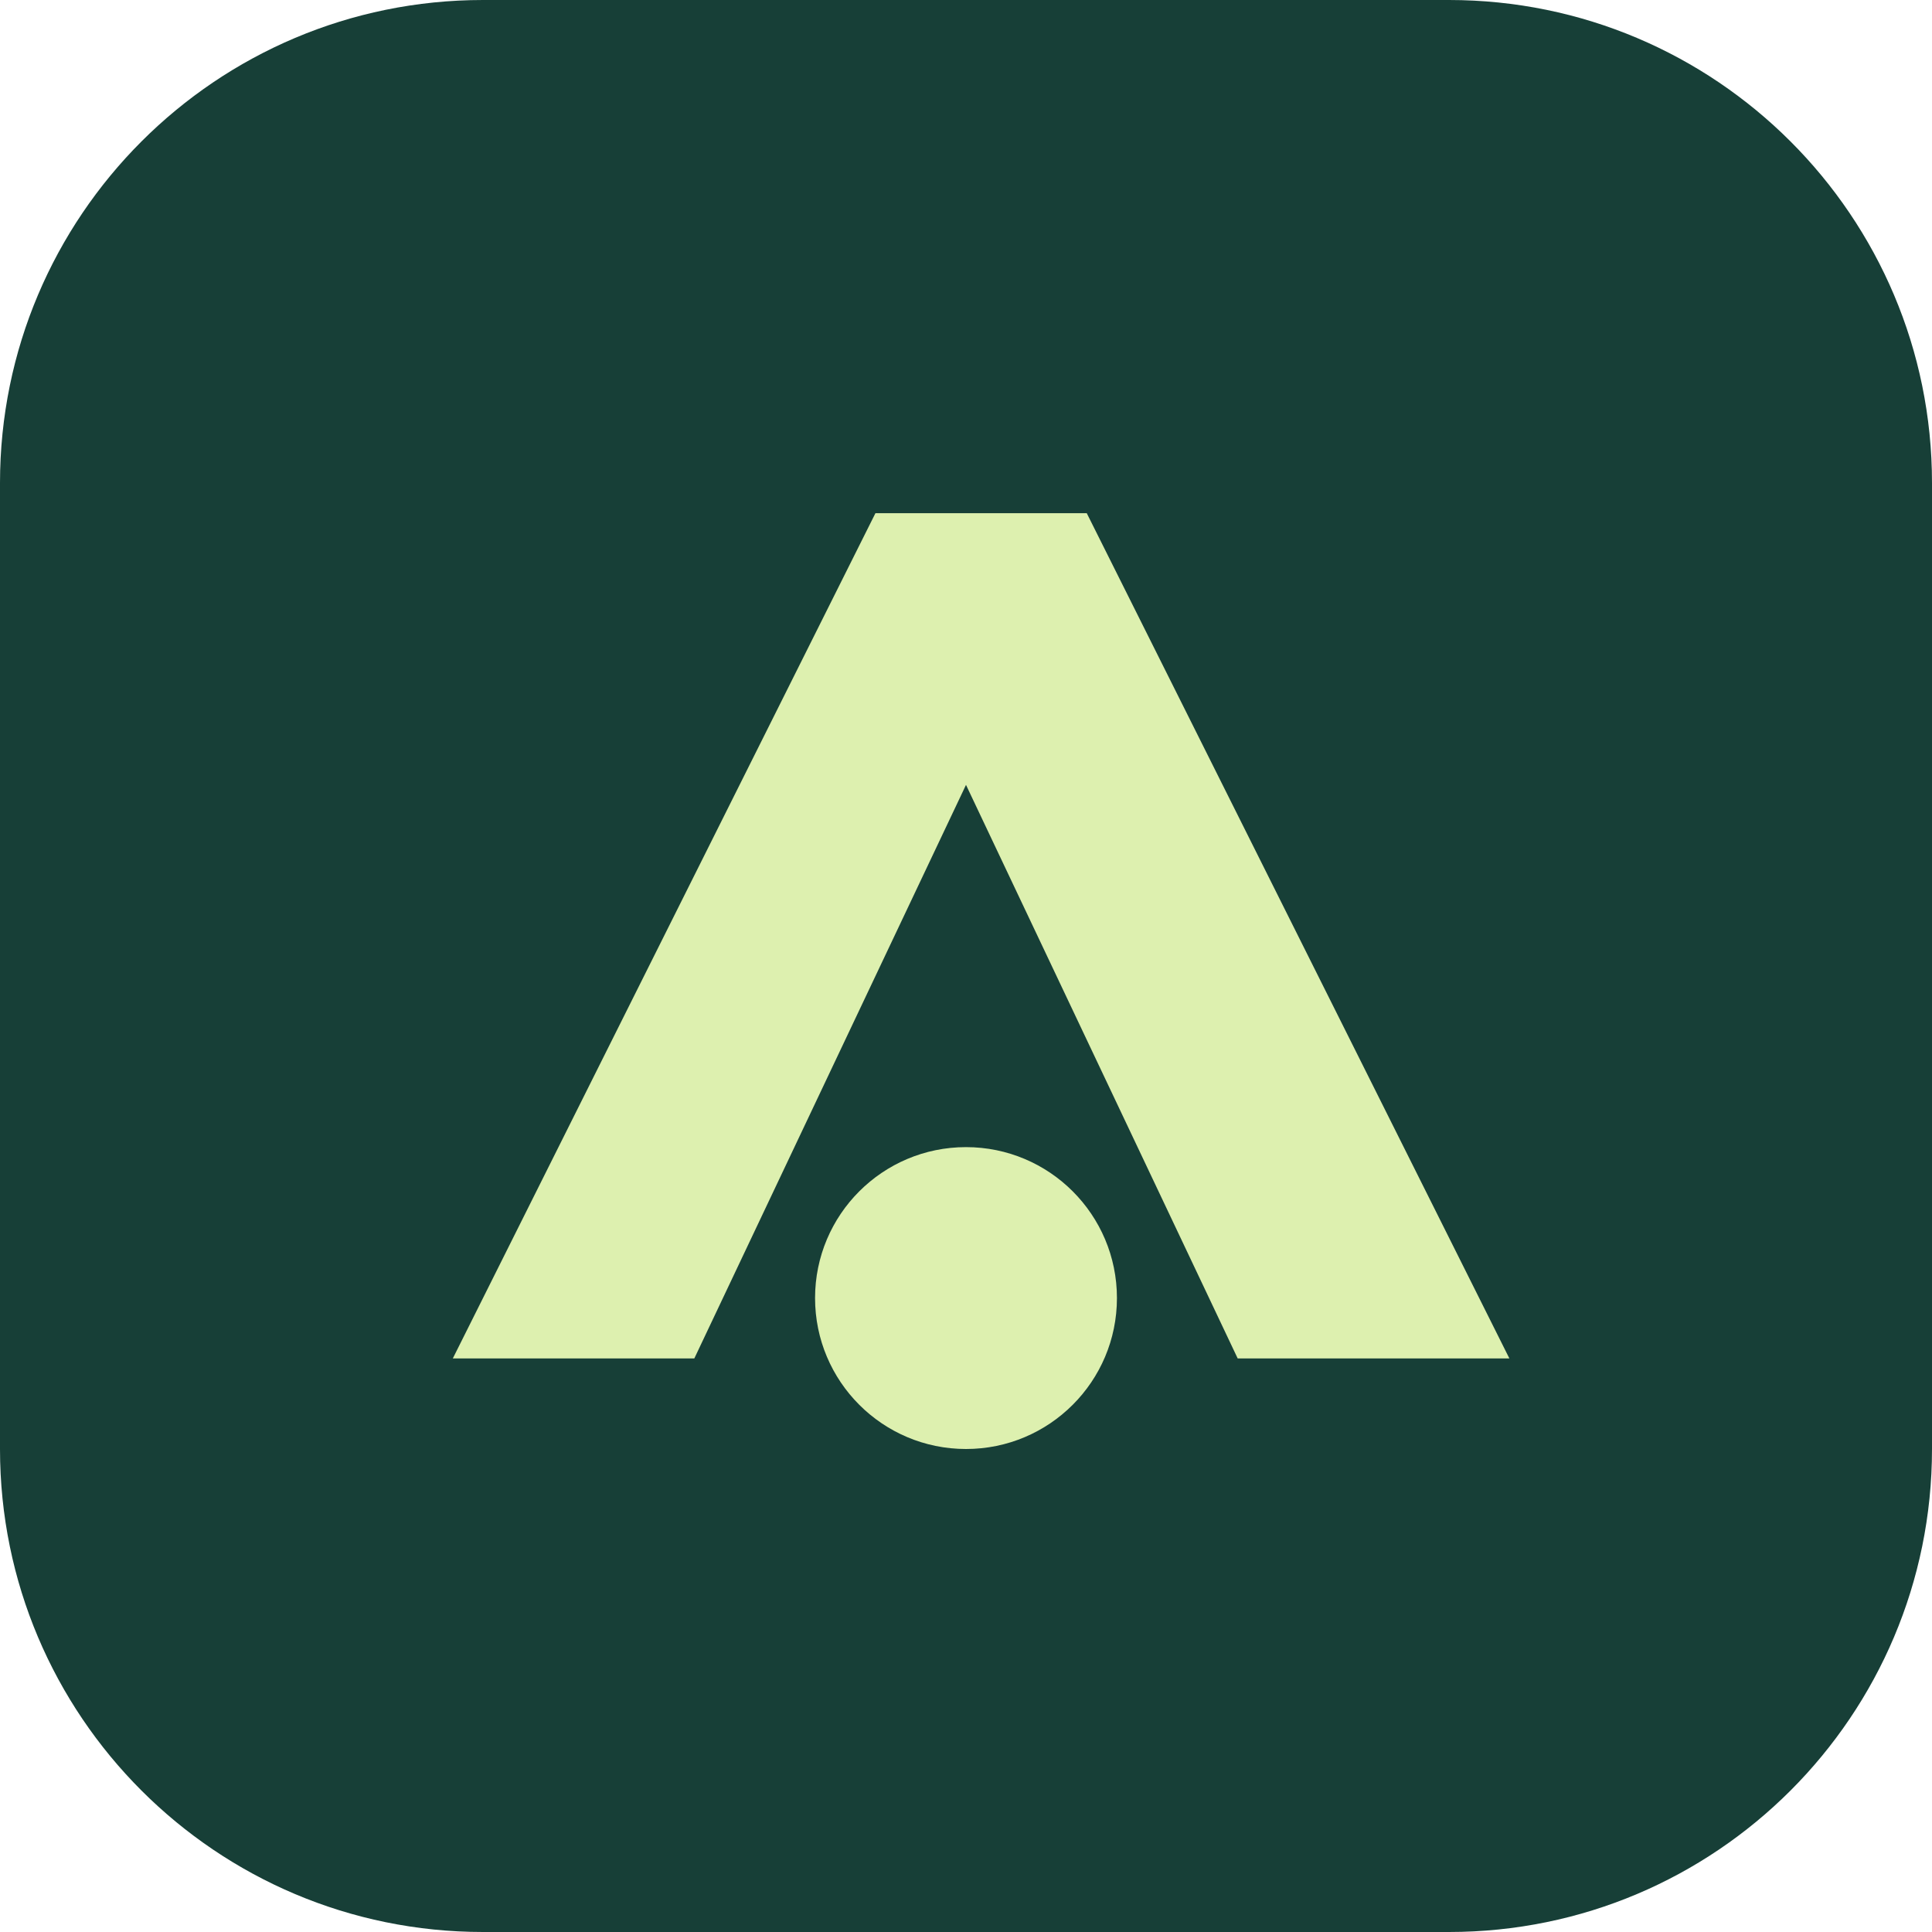
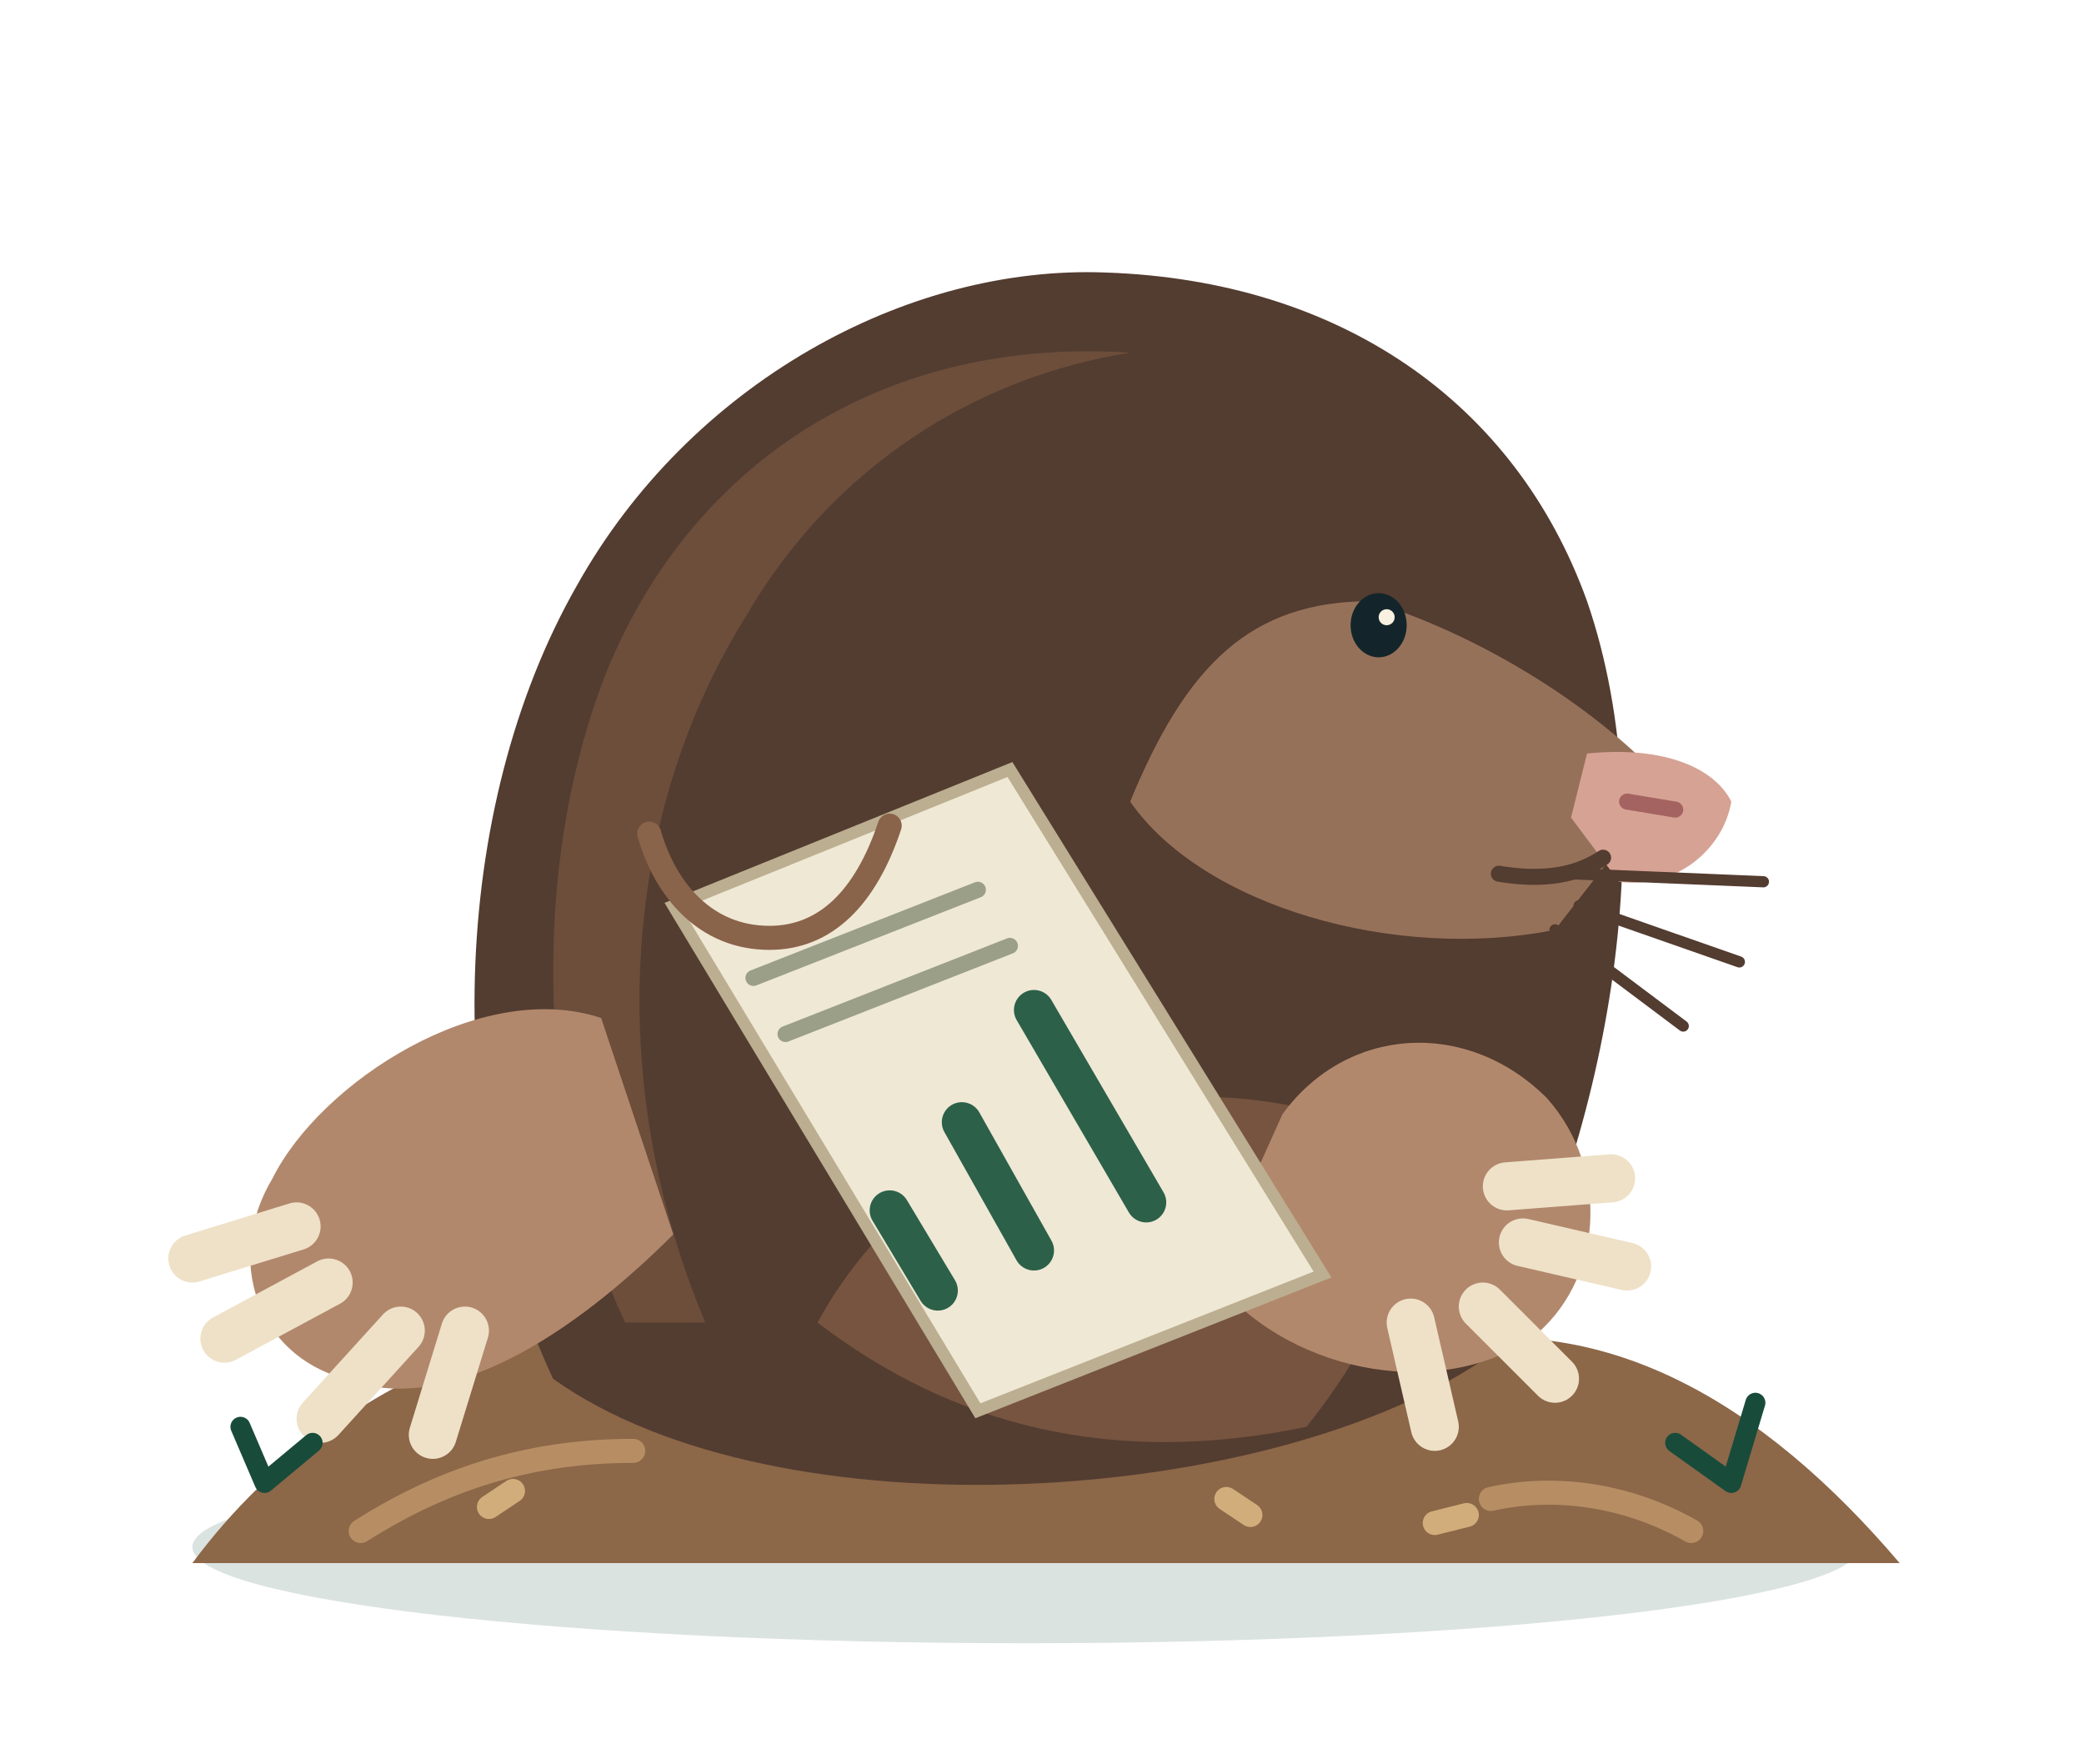
- <svg xmlns="http://www.w3.org/2000/svg" viewBox="0 0 64 64">
-   <rect width="64" height="64" rx="16" fill="#173f37" />
-   <path d="M15 45 29 17h7l14 28h-9l-9-19-9 19z" fill="#ddf0af" />
-   <circle cx="32" cy="43" r="5" fill="#ddf0af" />
+ <svg xmlns="http://www.w3.org/2000/svg" viewBox="0 0 260 220" fill="none">
+   <ellipse cx="128" cy="193" rx="104" ry="12" fill="#194b3b" opacity=".16" />
+   <path d="M24 195c20-27 52-34 75-32 28-19 61-9 78 5 23-5 43 7 60 27H24Z" fill="#8c6748" />
+   <path d="M45 191c11-7 22-10 34-10m107 6c9-2 18 0 25 4" stroke="#b78e64" stroke-width="3" stroke-linecap="round" />
+   <path d="M69 172c-14-30-13-71 3-99 14-25 41-40 66-39 29 1 51 16 60 41 10 29 2 68-12 94-27 19-89 23-117 3Z" fill="#533c30" />
+   <path d="M88 165c-13-31-10-64 5-88 11-19 29-30 48-33-30-2-54 13-65 39-11 27-8 61 2 82l10 0Z" fill="#6c4e3b" />
+   <path d="M102 165c14-26 49-37 77-20-3 12-8 23-16 33-24 5-44 0-61-13Z" fill="#765440" />
+   <path d="M171 75c16 5 30 15 37 23l-14 18c-20 4-44-3-53-16 7-17 15-25 30-25Z" fill="#967159" />
+   <path d="M198 94c10-1 16 2 18 6-1 6-7 11-14 10l-6-8 2-8Z" fill="#d6a294" />
+   <path d="m203 100 6 1" stroke="#a46360" stroke-width="2" stroke-linecap="round" />
+   <ellipse cx="172" cy="78" rx="3.5" ry="4" fill="#13252a" />
+   <circle cx="173" cy="77" r="1" fill="#f8f1df" />
+   <path d="M187 109c6 1 10 0 13-2" stroke="#533c30" stroke-width="2" stroke-linecap="round" />
+   <path d="m197 113 20 7m-23-4 16 12m-14-19 24 1" stroke="#533c30" stroke-width="1.4" stroke-linecap="round" />
+   <path d="M75 127c-15-5-35 8-41 20-6 10-2 22 9 25 13 5 29-6 41-18l-9-27Z" fill="#b2886c" />
+   <path d="m37 153-13 4m17 3-13 7m22-1-10 11m18-11-4 13" stroke="#eee1c7" stroke-width="6" stroke-linecap="round" />
+   <path d="M160 139c8-11 23-12 33-2 8 9 7 23-2 30-12 8-31 4-40-8l9-20Z" fill="#b2886c" />
+   <path d="m188 148 13-1m-11 8 13 3m-18 5 9 9m-18-7 3 13" stroke="#eee1c7" stroke-width="6" stroke-linecap="round" />
+   <path d="m84 113 42-17 39 63-43 17-38-63Z" fill="#efe8d5" stroke="#bcae90" stroke-width="1.5" />
+   <path d="m94 122 28-11m-24 18 28-11" stroke="#9b9f88" stroke-width="2" stroke-linecap="round" />
+   <path d="m111 151 6 10m3-21 9 16m0-30 14 24" stroke="#2c6049" stroke-width="5" stroke-linecap="round" />
+   <path d="M111 103c-3 9-8 14-15 14-8 0-13-6-15-13" stroke="#89634a" stroke-width="3" stroke-linecap="round" />
+   <path d="m33 185-3-7m3 7 6-5m177 5 3-10m-3 10-7-5" stroke="#194b3b" stroke-width="2.5" stroke-linecap="round" />
+   <path d="m61 188 3-2m115 4 4-1m-30-2 3 2" stroke="#d0ad7a" stroke-width="3" stroke-linecap="round" />
</svg>
